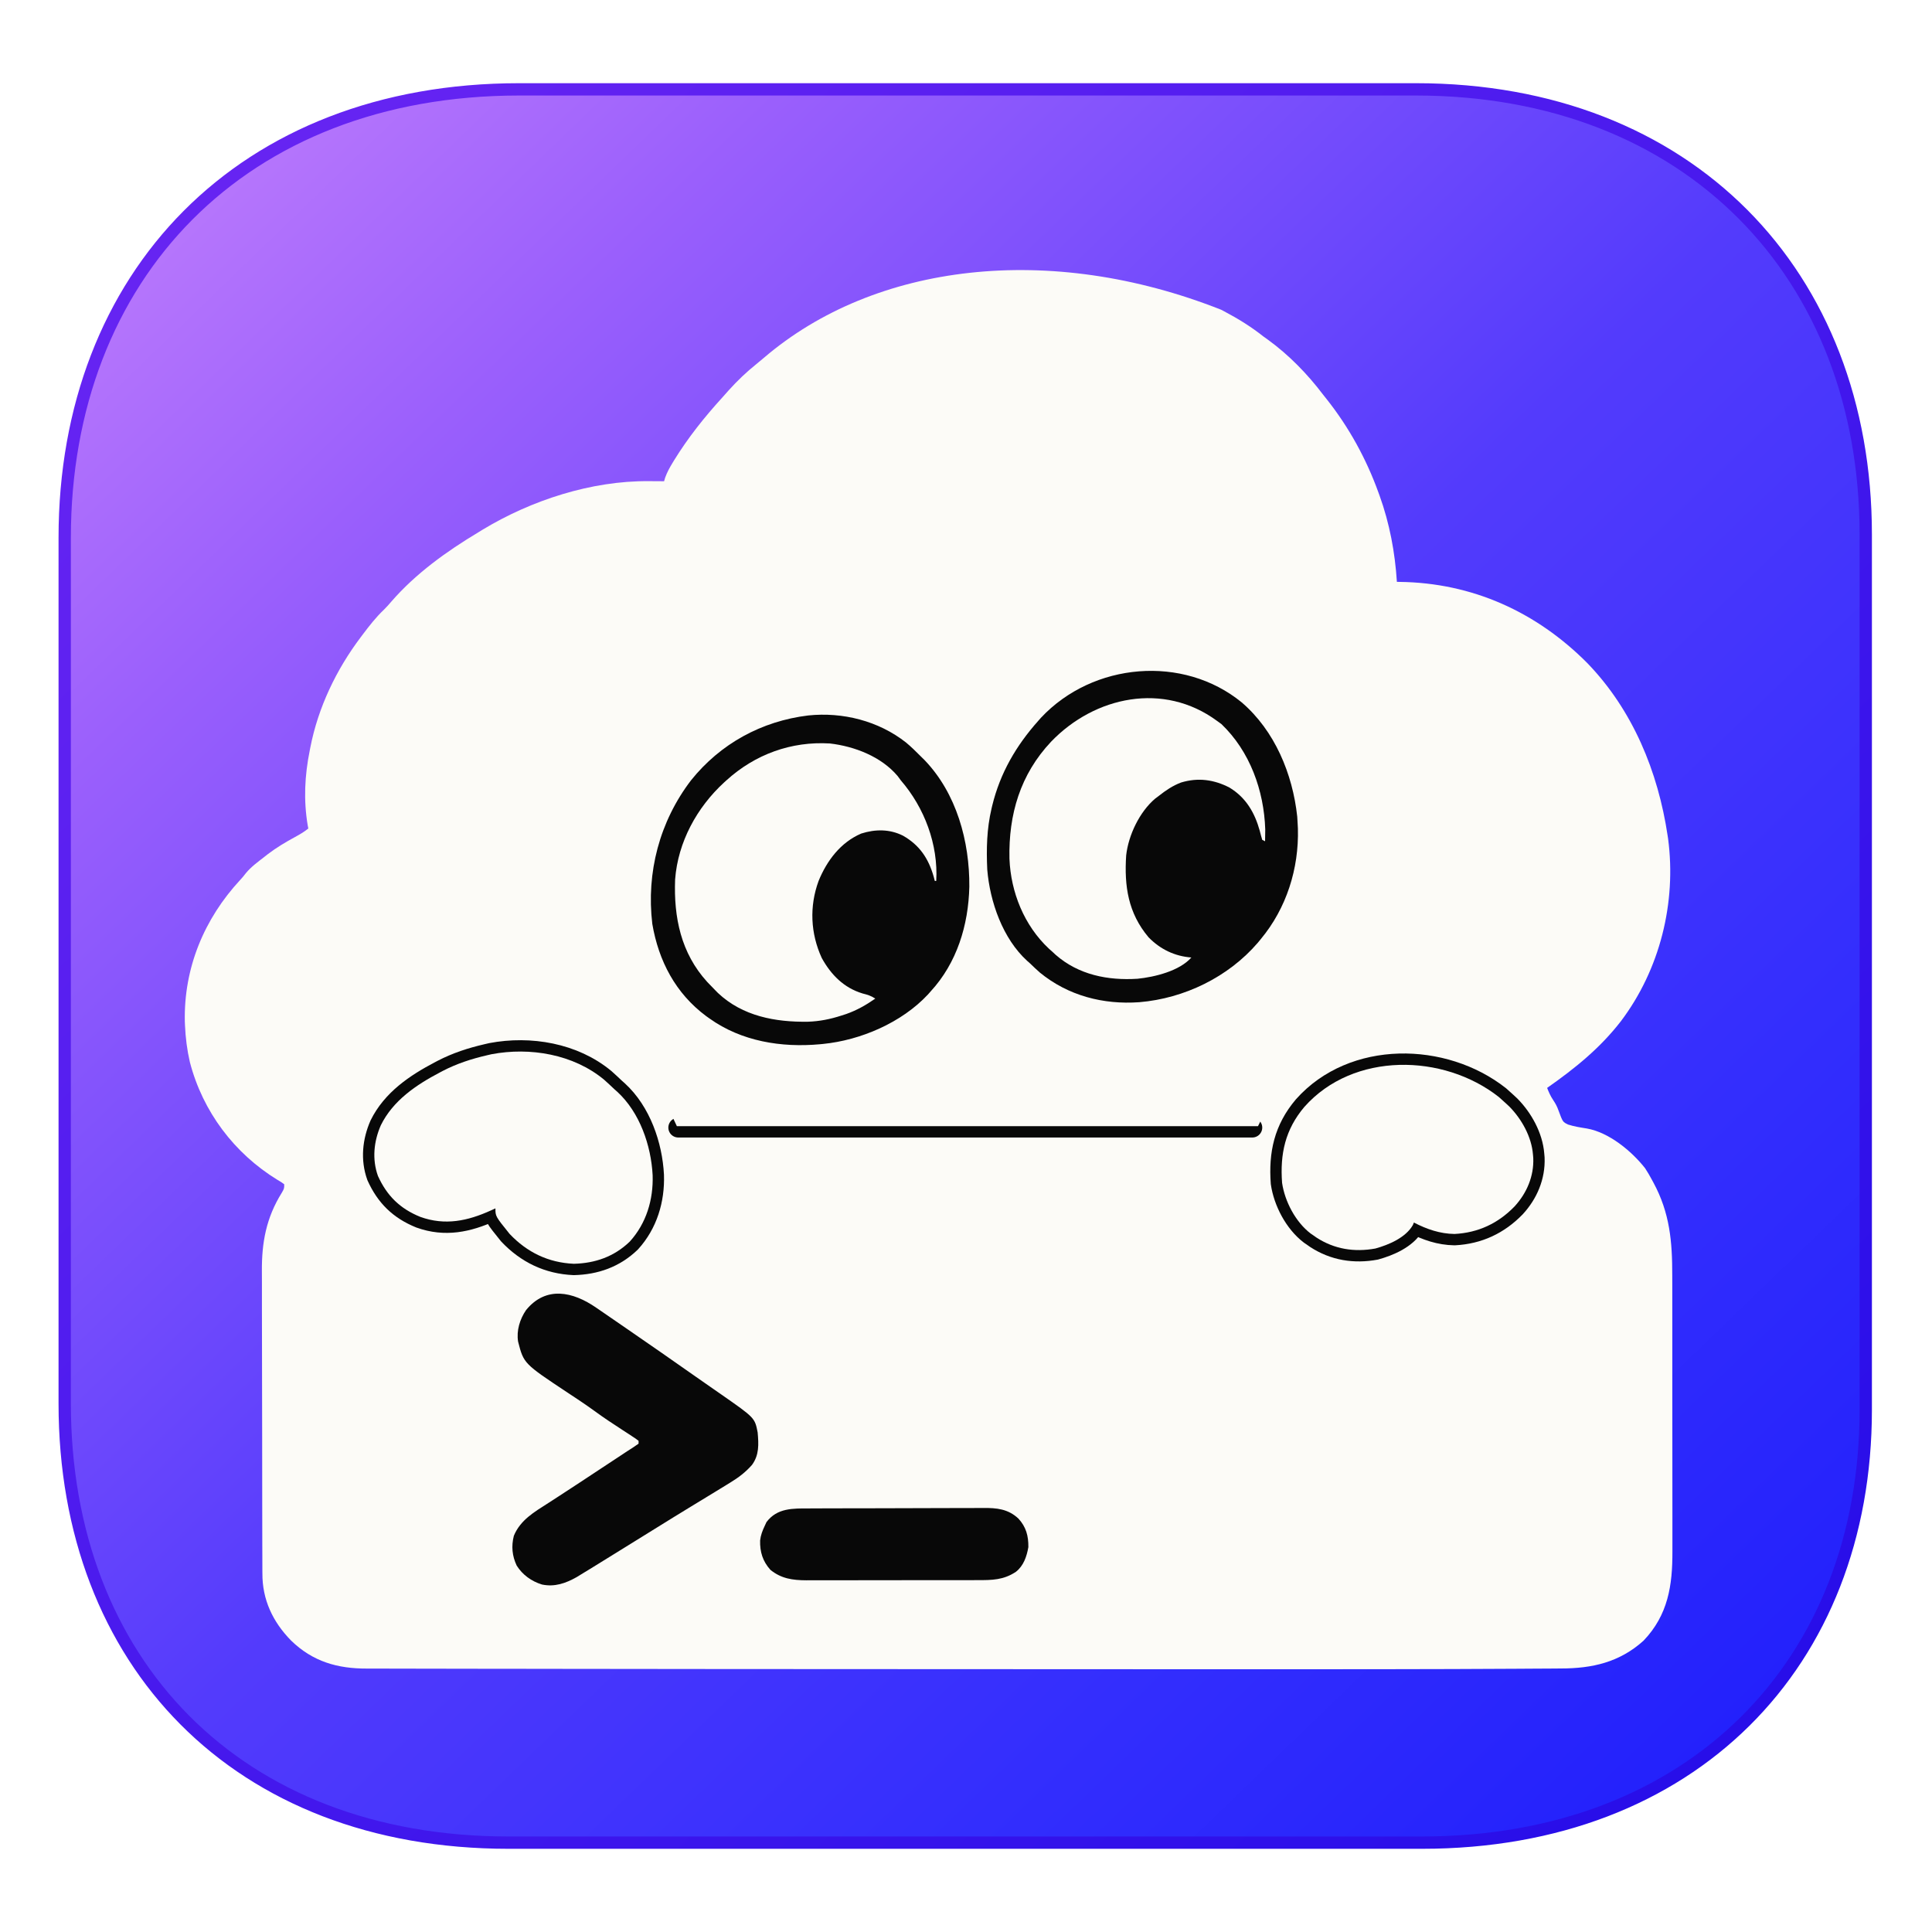
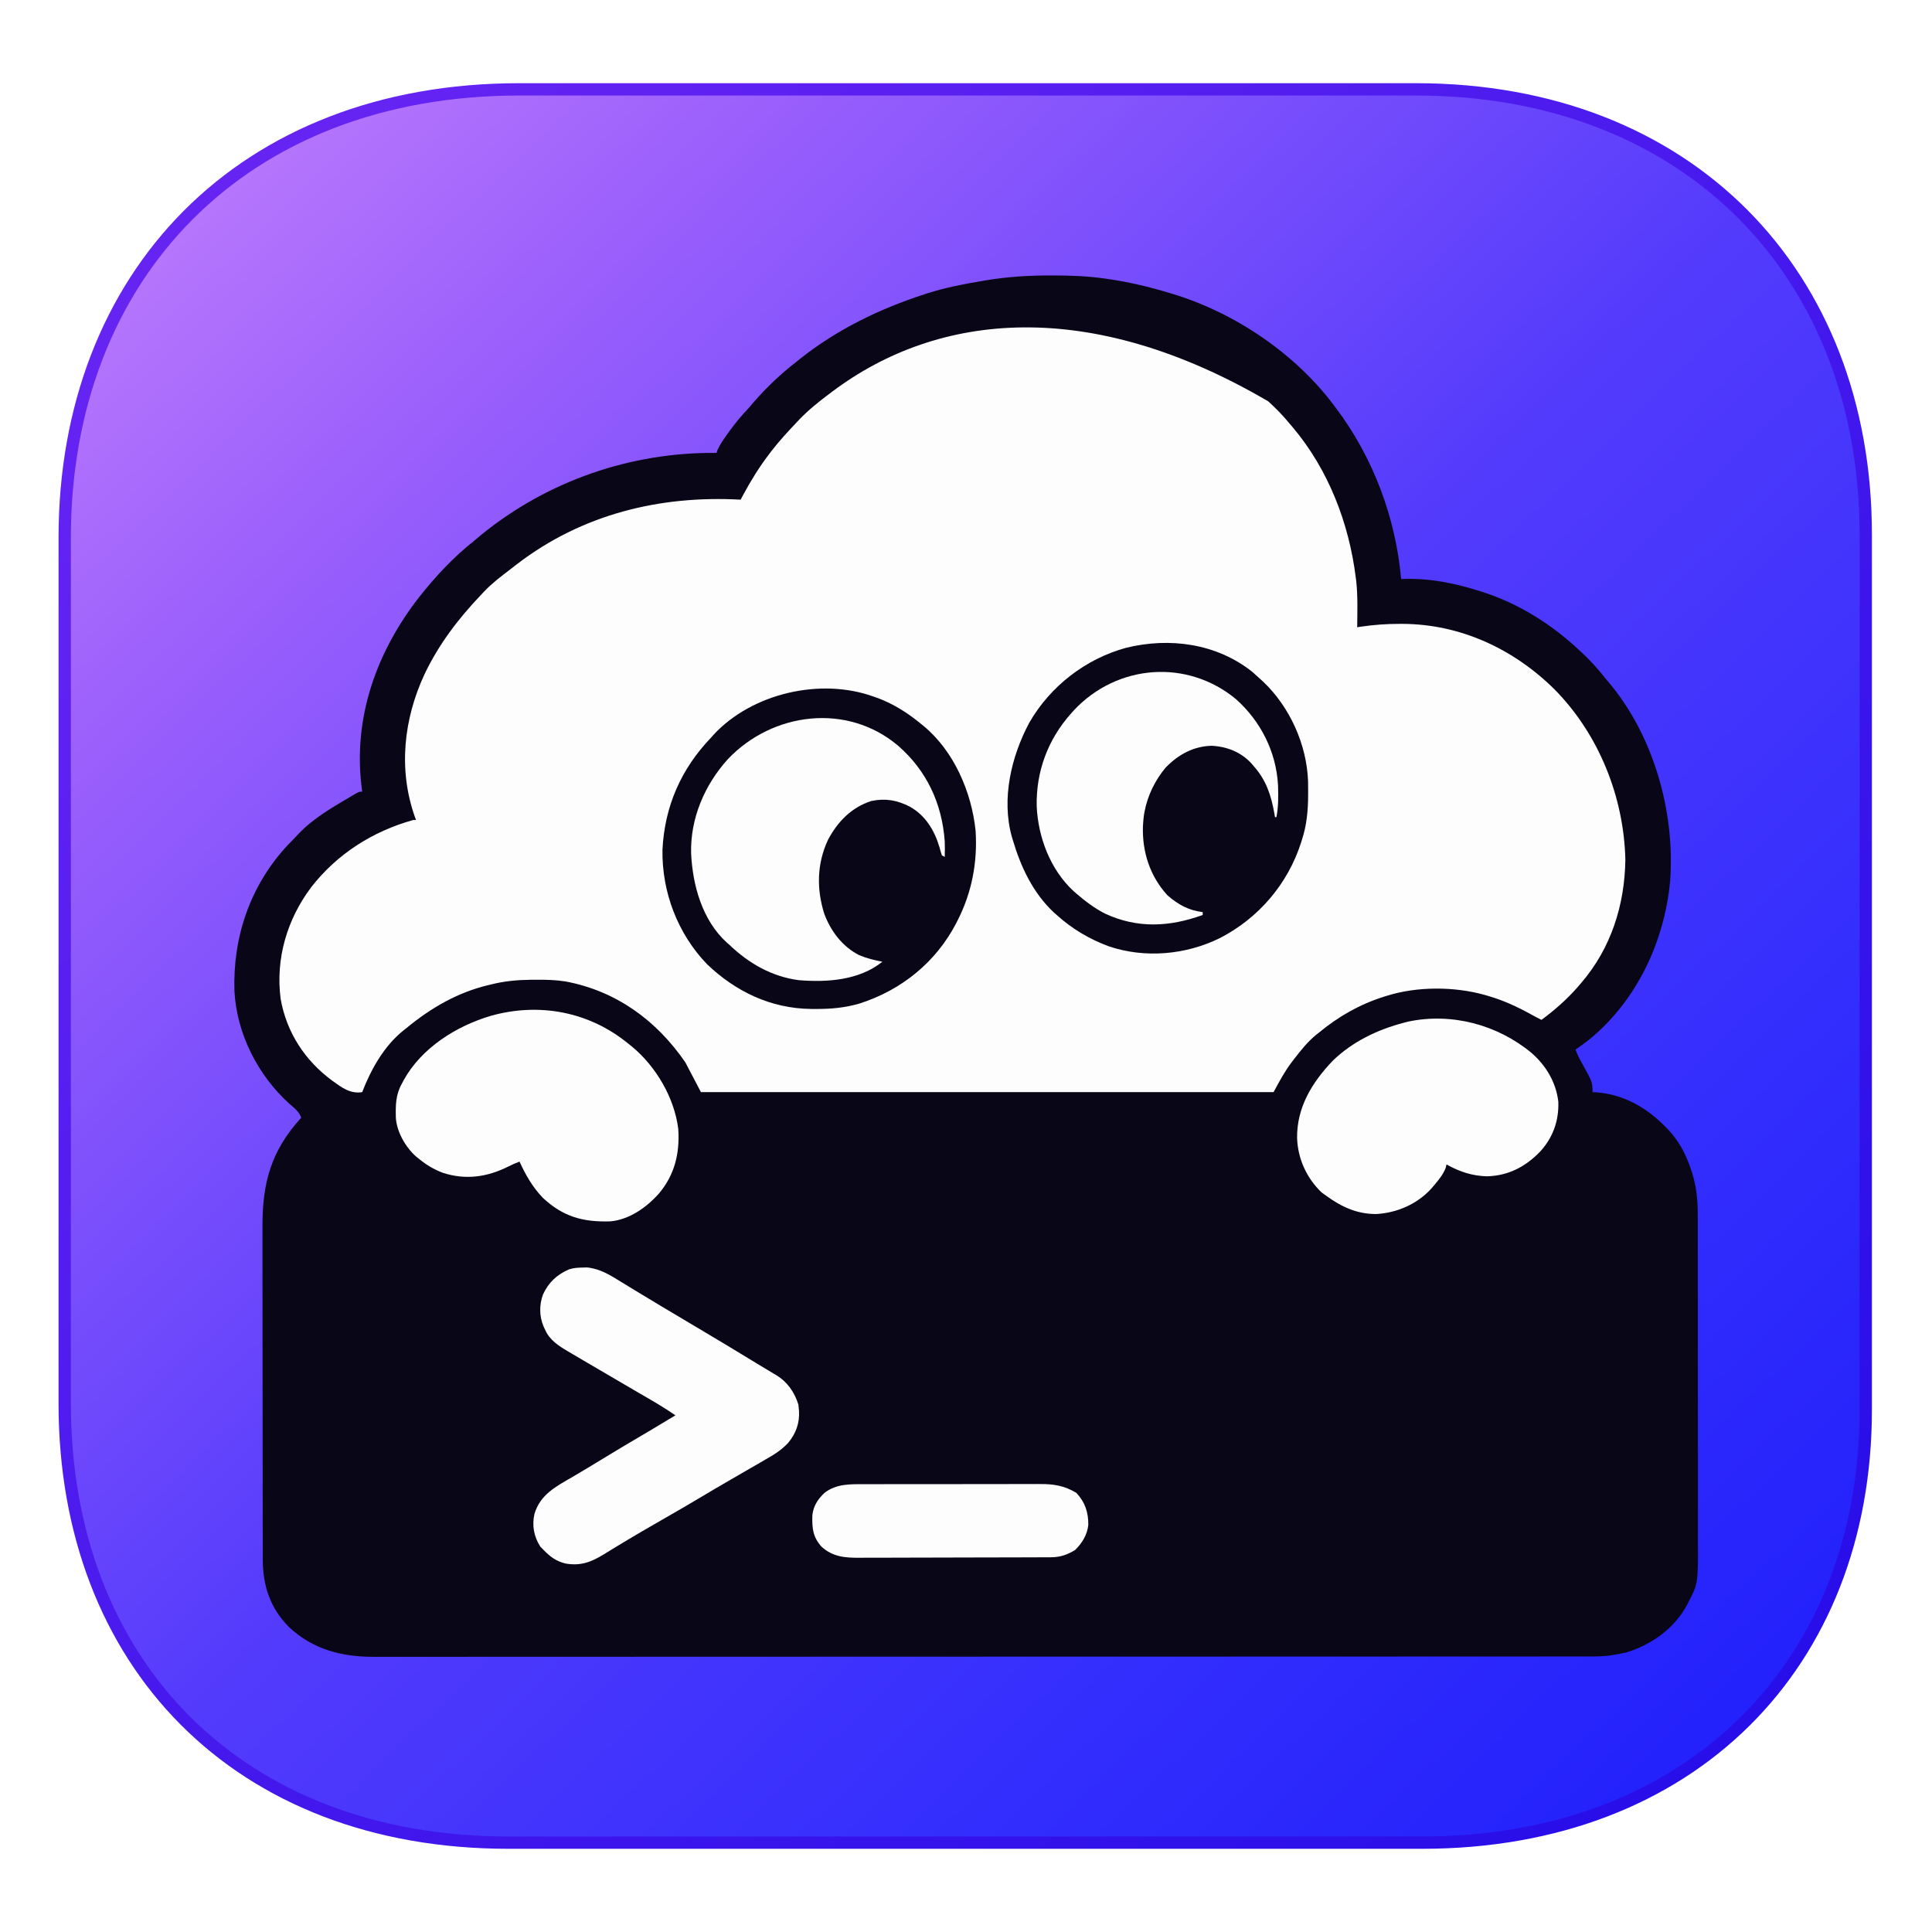
<svg xmlns="http://www.w3.org/2000/svg" width="1024" height="1024" viewBox="0 0 1254 1254">
  <defs>
    <linearGradient id="tile-gradient" x1="0" y1="0" x2="1" y2="1">
      <stop offset="0" stop-color="#C582FC" />
      <stop offset="0.2" stop-color="#9A5FFC" />
      <stop offset="0.5" stop-color="#533BFC" />
      <stop offset="0.75" stop-color="#332EFD" />
      <stop offset="1" stop-color="#1D1CFB" />
    </linearGradient>
    <linearGradient id="tile-edge" x1="0" y1="0" x2="1" y2="1">
      <stop offset="0" stop-color="#6B26F3" />
      <stop offset="1" stop-color="#230CE8" />
    </linearGradient>
  </defs>
  <path d="M 337 58 H 919 C 1096 58 1211 178 1211 347 V 915 C 1211 1080 1098 1196 923 1196 H 330 C 154 1196 42 1079 42 911 V 349 C 42 179 157 58 337 58 Z" fill="url(#tile-gradient)" stroke="url(#tile-edge)" stroke-width="8" />
-   <g transform="translate(627 627) scale(0.92) translate(-627 -627)">
-     <path d="M0 0 C0.74 0.39 1.48 0.78 2.24 1.18 C12.18 6.43 21.18 12.01 30 19 C30.96 19.69 31.93 20.37 32.92 21.08 C47.7 31.78 61.02 45.46 72 60 C72.8 61.01 73.6 62.02 74.43 63.05 C90.17 82.9 102.41 105.19 111 129 C111.25 129.68 111.5 130.36 111.75 131.06 C118.87 150.8 122.66 171.09 124 192 C124.6 192 125.19 192.01 125.81 192.01 C177.11 192.62 222.41 213.14 258.39 249.34 C290.45 282.53 308.24 325.86 315 371 C315.05 371.34 315.05 371.34 315.32 373.07 C321.33 418.33 309.54 465.57 282 502 C267.32 520.98 249.53 535.32 230 549 C231.17 552.09 232.41 554.82 234.25 557.56 C235.92 560.05 237.07 562.2 238.06 565.04 C241.02 573.04 241.02 573.04 244.77 574.86 C249.09 576.25 253.54 576.94 258.02 577.65 C273.61 580.39 289.5 593.48 299.09 605.65 C300.89 608.37 302.47 611.12 304 614 C304.33 614.6 304.66 615.21 305 615.83 C316.56 637.22 318.3 657.41 318.27 681.3 C318.28 683.62 318.28 685.94 318.29 688.26 C318.3 694.52 318.3 700.79 318.3 707.05 C318.3 712.96 318.31 718.88 318.31 724.79 C318.32 737.21 318.32 749.63 318.31 762.06 C318.31 773.39 318.32 784.72 318.34 796.05 C318.36 807.72 318.37 819.4 318.36 831.07 C318.36 837.61 318.36 844.15 318.38 850.69 C318.39 856.84 318.39 862.99 318.38 869.14 C318.37 871.39 318.38 873.63 318.38 875.88 C318.47 900.02 315.37 920.81 298 939 C281.03 954.29 261.74 958.6 239.66 958.6 C237.87 958.62 236.08 958.64 234.3 958.65 C229.46 958.7 224.62 958.72 219.78 958.73 C215.63 958.75 211.48 958.78 207.32 958.81 C193.99 958.9 180.67 958.95 167.34 958.99 C164.06 959 160.79 959.01 157.52 959.02 C127.47 959.12 97.43 959.14 67.39 959.14 C58.7 959.13 50.02 959.13 41.33 959.13 C40.69 959.13 40.69 959.13 37.48 959.14 C34.89 959.14 32.31 959.14 29.72 959.14 C0.02 959.14 -29.68 959.14 -59.38 959.13 C-68.42 959.13 -77.46 959.12 -86.5 959.12 C-153.36 959.11 -220.22 959.08 -287.08 959.03 C-292.23 959.03 -297.38 959.02 -302.53 959.02 C-303.79 959.02 -305.04 959.02 -306.33 959.02 C-323.73 959 -341.13 959 -358.52 958.99 C-398.5 958.97 -438.47 958.95 -478.44 958.86 C-481.56 958.86 -484.67 958.85 -487.79 958.85 C-488.55 958.84 -489.31 958.84 -490.09 958.84 C-502.14 958.82 -514.19 958.81 -526.24 958.8 C-538.02 958.8 -549.79 958.78 -561.56 958.74 C-567.73 958.72 -573.9 958.71 -580.07 958.71 C-585.58 958.72 -591.09 958.71 -596.61 958.67 C-598.57 958.66 -600.53 958.66 -602.49 958.67 C-623.34 958.77 -640.93 953.77 -656.21 938.85 C-669.07 925.72 -676.5 910.05 -676.4 891.52 C-676.41 890.52 -676.41 889.53 -676.42 888.5 C-676.44 885.2 -676.44 881.9 -676.44 878.59 C-676.44 876.21 -676.45 873.83 -676.47 871.45 C-676.49 865.67 -676.5 859.89 -676.5 854.11 C-676.5 849.4 -676.51 844.7 -676.52 839.99 C-676.54 826.6 -676.56 813.22 -676.56 799.83 C-676.56 799.11 -676.56 798.39 -676.56 797.65 C-676.56 796.93 -676.56 796.21 -676.56 795.46 C-676.55 783.8 -676.58 772.14 -676.63 760.48 C-676.67 748.47 -676.69 736.46 -676.69 724.44 C-676.69 717.71 -676.69 710.99 -676.73 704.26 C-676.76 697.92 -676.76 691.58 -676.73 685.24 C-676.73 682.93 -676.74 680.62 -676.76 678.31 C-676.91 657.91 -673.64 640.52 -662.76 623.05 C-661 620 -661 620 -661 617 C-662.95 615.53 -662.95 615.53 -665.69 613.94 C-696.33 595.13 -718.48 565.7 -727.57 530.79 C-729.53 522.32 -730.62 513.69 -731 505 C-731.04 504.1 -731.08 503.19 -731.12 502.26 C-731.96 464.51 -717.51 429.7 -692.01 402.22 C-690 400 -690 400 -688.06 397.49 C-684.32 392.97 -679.6 389.59 -675 386 C-674.14 385.33 -673.28 384.65 -672.4 383.96 C-666.39 379.41 -660.09 375.65 -653.48 372.06 C-650.13 370.23 -646.98 368.42 -644 366 C-644.14 365.24 -644.29 364.49 -644.44 363.71 C-647.42 346.01 -646.55 328.53 -643 311 C-642.87 310.3 -642.73 309.6 -642.59 308.88 C-637.11 280.68 -624.28 253.86 -607 231 C-606.53 230.37 -606.06 229.74 -605.57 229.09 C-600.92 222.92 -596.23 216.89 -590.61 211.57 C-588.81 209.82 -587.19 207.97 -585.56 206.06 C-568.37 186.19 -546.4 170.43 -524 157 C-523.54 156.71 -523.54 156.71 -521.18 155.26 C-486.68 134.39 -444.37 120.6 -403.88 120.94 C-403.35 120.94 -403.35 120.94 -400.69 120.95 C-398.12 120.96 -395.56 120.98 -393 121 C-392.75 120.15 -392.5 119.3 -392.24 118.43 C-390.91 114.74 -389.16 111.52 -387.12 108.19 C-386.93 107.87 -386.93 107.87 -385.95 106.24 C-376.1 90.27 -364.62 75.85 -352 62 C-350.46 60.27 -348.92 58.54 -347.38 56.81 C-341.25 50.04 -334.99 44.02 -327.85 38.3 C-326.07 36.87 -324.32 35.41 -322.59 33.92 C-244.37 -33 -120.88 -47.79 0 0 Z " fill="#FCFBF7" transform="translate(807,164)" />
-     <ellipse cx="518" cy="565" rx="125" ry="145" fill="#080808" />
-     <ellipse cx="755" cy="535" rx="125" ry="145" fill="#080808" />
-     <path d="M 424 741 H 829" fill="none" stroke="#080808" stroke-width="14" stroke-linecap="round" />
-     <path d="M0 0 C0.39 -0 0.39 -0 2.39 -0 C16.71 0.02 30.73 0.9 44.88 3.25 C45.34 3.33 45.34 3.33 47.72 3.72 C70.6 7.71 94.43 15.12 114.88 26.25 C115.55 26.62 116.23 26.98 116.93 27.36 C134.01 36.7 149.39 48.02 163.27 61.67 C164.71 63.09 166.17 64.48 167.64 65.86 C174.47 72.42 180.24 79.66 185.88 87.25 C186.28 87.79 186.68 88.33 187.09 88.89 C215.05 126.98 231.61 176.85 225.88 224.25 C226.37 224.14 226.37 224.14 228.9 223.59 C268.26 215.71 307.67 225.09 340.9 246.91 C345.51 250.04 349.73 253.53 353.88 257.25 C354.39 257.71 354.91 258.17 355.45 258.64 C389.13 288.59 407.76 327.93 413.88 372.25 C414.01 373.2 414.14 374.14 414.28 375.12 C418.76 414.52 408.28 457.79 383.88 489.25 C383.59 489.65 383.59 489.65 382.14 491.65 C373.1 503.7 361.83 514.58 349.62 523.38 C348.92 523.89 348.22 524.4 347.5 524.94 C342.68 528.25 342.68 528.25 339.23 528.25 C336.45 527.07 333.99 525.67 331.44 524.06 C304.29 507.93 269.15 503.26 238.47 510.93 C207.68 519.48 181.37 536.36 164.88 564.25 C164.05 565.9 164.05 565.9 159.88 574.25 C24.58 574.25 -110.73 574.25 -250.12 574.25 C-252.44 569.3 -254.75 564.35 -257.12 559.25 C-270.42 533.89 -291.68 515.01 -319.12 506.25 C-356.62 495.04 -394.61 500.36 -428.85 518.66 C-443.58 526.79 -458.82 537.84 -469.12 551.25 C-469.69 551.98 -470.26 552.72 -470.85 553.47 C-477.19 562.06 -482.24 571.38 -484.81 581.75 C-486.37 586.82 -488.34 588.57 -493 591.06 C-497.52 593.12 -500.33 593.63 -505.12 592.25 C-507.62 591.04 -509.9 589.81 -512.25 588.38 C-512.9 587.98 -513.55 587.58 -514.23 587.18 C-520.95 582.96 -526.5 577.81 -532.12 572.25 C-532.85 571.58 -533.58 570.92 -534.33 570.23 C-552.85 552.91 -563.2 526.11 -564.34 501.11 C-565.23 470.92 -555.38 443.37 -536.12 420.25 C-535.85 419.9 -535.85 419.9 -534.44 418.14 C-520 400.45 -498.25 388.91 -477.12 381.25 C-476.47 381.25 -475.81 381.25 -475.12 381.25 C-475.4 380.04 -475.68 378.84 -475.96 377.59 C-476.33 375.98 -476.7 374.36 -477.06 372.75 C-477.24 371.96 -477.43 371.17 -477.62 370.35 C-484.91 337.99 -478.51 304.7 -464.12 275.25 C-463.79 274.56 -463.46 273.88 -463.11 273.17 C-448.87 244.25 -427.09 219.28 -401.12 200.25 C-400.84 200.04 -400.84 200.04 -399.4 198.96 C-390.66 192.45 -381.6 186.64 -372.12 181.25 C-371.53 180.91 -370.93 180.56 -370.31 180.21 C-341.26 163.74 -308.47 153.45 -275.12 151.25 C-274.21 151.19 -273.3 151.13 -272.36 151.07 C-264.46 150.84 -252.21 150.71 -245.12 154.25 C-245.02 153.87 -245.02 153.87 -244.47 151.93 C-242.61 146.83 -240.14 142.12 -237.62 137.31 C-237.09 136.29 -236.56 135.27 -236.01 134.22 C-229.76 122.45 -222.55 111.58 -214.12 101.25 C-213.45 100.4 -212.78 99.56 -212.08 98.68 C-206.38 91.59 -200.36 84.87 -194.12 78.25 C-193.44 77.52 -192.75 76.79 -192.04 76.03 C-186.78 70.62 -181.02 65.94 -175.12 61.25 C-174.05 60.37 -172.98 59.5 -171.91 58.62 C-123.82 19.63 -61.53 0.05 0 0 Z " fill="#FCFBF7" transform="translate(673.125,165.75)" />
-     <path d="M0 0 C23.29 20.01 35.88 50.41 39.12 80.5 C39.25 82.31 39.35 84.12 39.44 85.94 C39.46 86.44 39.46 86.44 39.6 88.99 C40.36 117.26 31.56 145.13 13.44 166.94 C12.74 167.79 12.04 168.64 11.32 169.51 C-9.5 193.76 -40.58 208.83 -72.31 211.48 C-97.77 213.3 -122.48 206.89 -142.42 190.6 C-144.86 188.44 -147.22 186.21 -149.56 183.94 C-150.16 183.41 -150.76 182.89 -151.38 182.34 C-168.61 166.67 -177.69 140.65 -179.56 117.94 C-180.24 103.39 -179.92 89.14 -176.56 74.94 C-176.4 74.25 -176.24 73.56 -176.07 72.85 C-170.48 49.83 -159.22 30.5 -143.56 12.94 C-142.92 12.21 -142.27 11.48 -141.61 10.73 C-105.01 -28.26 -41.33 -33.83 0 0 Z " fill="#080808" transform="translate(821.5625,441.0625)" />
-     <path d="M0 0 C2.5 2.22 4.93 4.49 7.35 6.8 C7.96 7.34 8.58 7.88 9.21 8.44 C25.16 23 33.19 46.43 34.27 67.42 C34.83 84.63 29.82 101.39 18.1 114.27 C7.06 124.87 -6.23 129.51 -21.33 129.89 C-39.32 129.09 -54.34 121.8 -66.65 108.8 C-76.65 96.39 -76.65 96.39 -76.65 90.8 C-77.7 91.28 -78.75 91.76 -79.84 92.26 C-96.19 99.67 -112.15 103.11 -129.65 96.8 C-143.94 91 -153.16 81.98 -159.53 67.93 C-163.78 56.1 -162.44 43.47 -157.5 32.17 C-148.87 14.64 -132.5 3.63 -115.65 -5.2 C-115.06 -5.51 -114.47 -5.82 -113.86 -6.15 C-103.85 -11.34 -93.62 -14.66 -82.65 -17.2 C-81.59 -17.45 -80.53 -17.69 -79.43 -17.95 C-52.22 -23.11 -21.65 -17.95 0 0 Z " fill="#FCFBF7" transform="translate(371.6523,707.1992)" stroke="#080808" stroke-width="16" stroke-linejoin="round" paint-order="stroke fill" />
-     <path d="M0 0 C0.62 0.46 1.24 0.92 1.88 1.39 C20.73 15.95 31.01 43.29 34 66 C34.28 70.67 34.19 75.33 34 80 C32.34 76.83 31.05 73.58 29.75 70.25 C25.04 58.94 17.6 50.75 6.22 45.92 C-3.75 43.08 -14.87 44.06 -24 49 C-27.23 51.1 -30.12 53.43 -33 56 C-33.6 56.5 -34.21 57 -34.83 57.52 C-44.14 65.83 -49.11 78.14 -52 90 C-52.1 90.39 -52.1 90.39 -52.58 92.35 C-55.3 109.46 -51.96 127.15 -42.29 141.55 C-33.42 153.49 -22.94 158.36 -9 162 C-18.78 172.82 -38.65 178.28 -52.8 179.18 C-79.95 179.76 -102.88 175.42 -123.25 156.1 C-140.48 139.2 -150.03 116.16 -150.38 92.06 C-150.33 61.43 -139.89 34.88 -118.25 12.81 C-87.13 -17.97 -35.93 -29.35 0 0 Z " fill="#FCFBF7" transform="translate(572,487)" />
-     <path d="M0 0 C3.64 3.04 7.01 6.32 10.34 9.7 C11.22 10.56 12.09 11.43 12.99 12.31 C35.69 35.85 44.94 69.81 44.69 101.78 C44.07 128.82 35.96 155.53 17.34 175.7 C16.74 176.38 16.14 177.06 15.53 177.76 C-2.95 197.59 -31.9 210.08 -58.66 212.7 C-58.99 212.73 -58.99 212.73 -60.68 212.9 C-87.91 215.39 -116.04 210.87 -138.66 194.7 C-139.42 194.15 -140.19 193.61 -140.98 193.05 C-162.51 177.05 -174.52 154.16 -178.97 128.01 C-183.3 91.7 -173.84 55.76 -151.66 26.7 C-130.9 0.81 -101.85 -15.06 -68.99 -19.06 C-44.61 -21.6 -19.39 -15.24 0 0 Z M-126.66 26.7 C-127.18 27.17 -127.7 27.64 -128.23 28.12 C-147.51 45.81 -160.88 70.22 -162.88 96.63 C-163.9 123.45 -158.77 148.57 -140.22 168.95 C-138.39 170.89 -136.53 172.8 -134.66 174.7 C-134 175.37 -133.34 176.04 -132.66 176.73 C-115.3 193.12 -92.16 197.36 -69.17 197.01 C-60.92 196.73 -53.49 195.23 -45.66 192.7 C-44.49 192.32 -43.32 191.95 -42.12 191.56 C-34.62 188.92 -28.18 185.23 -21.66 180.7 C-24.78 178.62 -27.05 178 -30.66 177.07 C-43.84 173.08 -52.83 163.95 -59.41 152.07 C-67.39 134.71 -68.23 115.61 -61.66 97.7 C-55.81 83.38 -46.16 70.51 -31.59 64.26 C-21.61 61.08 -11.5 61.04 -2.09 65.76 C9.55 72.41 15.83 81.7 19.54 94.64 C19.67 95.14 19.67 95.14 20.34 97.7 C20.67 97.7 21 97.7 21.34 97.7 C22.83 72.05 13.06 46.01 -3.66 26.7 C-4.4 25.69 -5.14 24.68 -5.91 23.64 C-17.49 9.96 -36.3 2.72 -53.66 0.7 C-80.92 -0.95 -106.47 8.35 -126.66 26.7 Z " fill="#080808" transform="translate(584.6567,469.3022)" />
-     <path d="M0 0 C0.53 0.38 0.53 0.38 3.19 2.31 C23.3 21.53 33.24 49.23 34.12 76.68 C34.12 79.45 34.09 82.22 34 85 C33.34 84.67 32.68 84.34 32 84 C31.35 81.9 30.78 79.76 30.25 77.62 C26.68 64.77 20.51 54.16 8.83 47.08 C-2.13 41.46 -13.32 39.92 -25.31 43.56 C-31.21 45.8 -36.07 49.11 -41 53 C-41.84 53.63 -42.68 54.26 -43.54 54.91 C-54.61 64.31 -62.41 80.7 -64 95 C-65.41 116.6 -62.63 135.65 -48.2 152.75 C-39.96 161.2 -29.73 166.13 -18 167 C-26.36 176.49 -43.81 180.78 -56 182 C-76.94 183.32 -97.57 179.26 -113.74 165.11 C-114.49 164.41 -115.23 163.72 -116 163 C-116.83 162.26 -117.66 161.53 -118.51 160.77 C-135.95 144.45 -145.4 120.99 -146.34 97.35 C-147.03 66.03 -138.72 37.86 -116.96 14.74 C-86.06 -17.41 -37.46 -27.53 0 0 Z " fill="#FCFBF7" transform="translate(804,454)" />
-     <path d="M0 0 C1.71 1.49 3.4 3.01 5.06 4.56 C5.85 5.3 6.64 6.03 7.45 6.79 C16.09 15.57 23.1 28.1 24.06 40.56 C24.13 41.37 24.2 42.17 24.27 43 C24.81 55.87 19.69 67.8 11.07 77.2 C-0.55 89.18 -14.56 95.75 -31.29 96.62 C-41.63 96.45 -50.82 93.27 -59.94 88.56 C-60.06 88.85 -60.06 88.85 -60.66 90.32 C-65.72 99.21 -77.66 104.27 -87.12 106.88 C-101.91 109.6 -116.06 107.37 -128.74 99.11 C-129.46 98.6 -130.19 98.09 -130.94 97.56 C-131.24 97.35 -131.24 97.35 -132.79 96.3 C-143.44 88.19 -151.04 73.61 -152.94 60.56 C-154.45 40.1 -150.75 22.94 -137.18 6.92 C-102.65 -31.96 -39.11 -30.79 0 0 Z " fill="#FCFBF7" transform="translate(1002.938,719.4375)" stroke="#080808" stroke-width="16" stroke-linejoin="round" paint-order="stroke fill" />
-     <path d="M0 0 C1.23 0.84 2.46 1.68 3.69 2.52 C7.12 4.86 10.54 7.22 13.95 9.58 C16.51 11.36 19.08 13.12 21.65 14.88 C37.86 25.99 53.97 37.26 70.06 48.54 C73.49 50.95 76.93 53.35 80.38 55.74 C81.26 56.36 82.15 56.98 83.07 57.61 C84.75 58.78 86.43 59.95 88.12 61.12 C112 77.77 112 77.77 114 88 C114.75 96.39 115.15 104.03 110 111 C105.43 116.21 100.4 119.99 94.5 123.56 C93.68 124.07 92.87 124.57 92.02 125.09 C89.36 126.74 86.68 128.37 84 130 C82.13 131.14 80.26 132.29 78.38 133.43 C74.51 135.79 70.64 138.14 66.77 140.49 C58.68 145.41 50.63 150.4 42.59 155.39 C37.36 158.64 32.12 161.88 26.89 165.12 C22.44 167.87 17.99 170.63 13.54 173.39 C8.36 176.6 3.19 179.81 -2 183 C-2.75 183.46 -3.49 183.92 -4.26 184.39 C-6.3 185.64 -8.33 186.89 -10.38 188.12 C-11.5 188.81 -12.62 189.49 -13.77 190.2 C-21.56 194.55 -29.18 197.22 -38.12 195.38 C-45.53 193.12 -51.87 188.57 -56 182 C-59.21 175.15 -59.86 168.34 -58 161 C-53.4 149.81 -43.5 144.15 -33.69 137.88 C-31.69 136.59 -29.7 135.3 -27.7 134 C-27.14 133.64 -26.58 133.28 -26 132.9 C-16.27 126.6 -6.61 120.19 3.06 113.81 C5.04 112.51 7.02 111.21 8.99 109.9 C10.86 108.67 12.73 107.44 14.6 106.21 C15.46 105.64 16.31 105.07 17.2 104.49 C18.77 103.45 20.34 102.41 21.91 101.37 C23.24 100.5 24.57 99.64 25.92 98.8 C27.31 97.91 28.66 96.96 30 96 C30 95.34 30 94.68 30 94 C28.02 92.46 28.02 92.46 25.24 90.66 C24.23 89.99 23.22 89.33 22.18 88.64 C21.09 87.94 20 87.23 18.88 86.5 C16.64 85.03 14.41 83.56 12.18 82.09 C11.1 81.38 10.02 80.67 8.91 79.94 C5.55 77.7 2.27 75.38 -1 73 C-7.23 68.47 -13.64 64.24 -20.06 60 C-51.03 39.47 -51.03 39.47 -55 24 C-56.26 16.25 -53.76 8.14 -49.38 1.75 C-35.23 -15.59 -16.18 -11.18 0 0 Z " fill="#080808" transform="translate(366,868)" />
-     <path d="M0 0 C1.46 -0.01 2.93 -0.02 4.39 -0.03 C8.35 -0.05 12.31 -0.06 16.26 -0.06 C18.74 -0.06 21.22 -0.07 23.7 -0.08 C32.35 -0.1 41.01 -0.12 49.66 -0.12 C57.71 -0.12 65.76 -0.15 73.81 -0.19 C80.73 -0.23 87.66 -0.24 94.58 -0.25 C98.71 -0.25 102.84 -0.25 106.97 -0.28 C110.86 -0.31 114.74 -0.31 118.63 -0.3 C120.05 -0.29 121.47 -0.3 122.89 -0.32 C132.36 -0.42 140.35 0.41 147.53 7.11 C152.98 13.01 154.69 19.34 154.59 27.31 C153.43 33.9 151.24 40.45 145.81 44.71 C137.03 50.55 128.94 50.6 118.63 50.58 C117.22 50.59 115.8 50.59 114.39 50.6 C110.56 50.61 106.73 50.61 102.9 50.61 C99.7 50.61 96.5 50.61 93.29 50.62 C85.73 50.63 78.17 50.63 70.61 50.62 C62.83 50.62 55.04 50.63 47.26 50.65 C40.56 50.67 33.86 50.67 27.17 50.67 C23.17 50.67 19.18 50.67 15.19 50.68 C11.43 50.7 7.67 50.7 3.91 50.68 C1.89 50.68 -0.14 50.69 -2.16 50.7 C-11.73 50.65 -19.81 49.52 -27.41 43.31 C-32.84 37.25 -34.86 30.68 -34.66 22.58 C-34.24 18.85 -33 15.67 -31.41 12.31 C-30.99 11.42 -30.58 10.53 -30.16 9.62 C-22.56 -0.42 -11.54 0 0 0 Z " fill="#080808" transform="translate(516.4055,1009.694)" />
+   <g transform="translate(627 627) scale(0.92) translate(-516 -487)">
+     <path d="M0 0 C0.37 0 0.37 0 2.25 0 C14.41 0.03 26.39 0.46 38.44 2.19 C38.89 2.25 38.89 2.25 41.19 2.58 C55.58 4.7 69.51 8.01 83.44 12.19 C84.14 12.39 84.84 12.6 85.56 12.82 C129.8 26.09 172.81 55.06 200.44 92.19 C200.83 92.71 201.22 93.23 201.62 93.76 C227.8 128.75 243.52 170.68 247.44 214.19 C248.28 214.15 249.12 214.12 249.98 214.08 C268.81 213.66 286.6 217.38 304.44 223.19 C305.15 223.42 305.87 223.65 306.6 223.89 C329.24 231.35 350.64 244.42 368.44 260.19 C368.99 260.67 369.54 261.16 370.11 261.66 C377.99 268.65 384.98 275.84 391.44 284.19 C392.05 284.9 392.67 285.62 393.3 286.36 C425.44 324.03 440.84 378.36 437.2 427.35 C433.19 469.84 413.93 511.1 380.65 538.67 C377.32 541.29 373.92 543.78 370.44 546.19 C371.79 549.77 373.4 553 375.31 556.31 C382.44 569.2 382.44 569.2 382.44 576.19 C382.71 576.19 382.71 576.19 384.06 576.23 C403.51 577.41 419.99 586.57 433.44 600.19 C434.19 600.94 434.94 601.7 435.72 602.47 C443.36 610.57 448.19 619.71 451.75 630.19 C451.87 630.54 451.87 630.54 452.48 632.34 C455.65 642.23 456.74 652.18 456.7 662.52 C456.7 663.6 456.71 664.67 456.71 665.78 C456.72 669.34 456.72 672.91 456.71 676.47 C456.72 679.04 456.72 681.61 456.73 684.18 C456.74 690.42 456.74 696.65 456.74 702.89 C456.74 707.96 456.74 713.03 456.74 718.1 C456.74 718.83 456.75 719.55 456.75 720.3 C456.75 721.77 456.75 723.24 456.75 724.71 C456.76 738.49 456.76 752.27 456.75 766.04 C456.75 778.62 456.76 791.19 456.78 803.77 C456.8 816.72 456.8 829.66 456.8 842.6 C456.8 849.86 456.8 857.11 456.82 864.37 C456.83 871.19 456.83 878.02 456.81 884.84 C456.81 887.34 456.81 889.83 456.82 892.33 C456.92 923 456.92 923 449.94 936.31 C449.6 936.97 449.26 937.64 448.91 938.32 C440.11 954.58 424.25 965.86 406.79 971.33 C403.67 972.07 400.6 972.7 397.44 973.19 C396.36 973.36 395.28 973.53 394.16 973.71 C387.72 974.5 381.24 974.33 374.76 974.32 C373.25 974.32 371.75 974.32 370.24 974.33 C366.1 974.33 361.96 974.33 357.82 974.33 C353.31 974.33 348.81 974.33 344.31 974.34 C335.37 974.34 326.44 974.35 317.5 974.35 C306.8 974.35 296.1 974.35 285.4 974.36 C259.54 974.38 233.67 974.38 207.81 974.39 C195.57 974.39 183.34 974.39 171.1 974.4 C129.22 974.41 87.33 974.42 45.45 974.43 C42.82 974.43 40.19 974.43 37.56 974.43 C34.92 974.43 32.29 974.43 29.65 974.43 C24.37 974.43 19.08 974.43 13.79 974.43 C13.14 974.43 13.14 974.43 9.82 974.43 C-32.69 974.43 -75.2 974.45 -117.71 974.47 C-162.65 974.5 -207.6 974.51 -252.54 974.51 C-257.47 974.51 -262.41 974.51 -267.34 974.51 C-267.95 974.51 -267.95 974.51 -271.02 974.51 C-290.57 974.51 -310.12 974.52 -329.67 974.54 C-349.32 974.55 -368.97 974.56 -388.62 974.55 C-400.29 974.54 -411.96 974.55 -423.63 974.56 C-431.44 974.57 -439.24 974.57 -447.04 974.56 C-451.48 974.56 -455.92 974.56 -460.36 974.57 C-464.41 974.58 -468.47 974.58 -472.52 974.56 C-473.96 974.56 -475.41 974.56 -476.86 974.57 C-499.68 974.69 -520.23 969.49 -537.24 953.54 C-550.75 939.85 -555.72 924.14 -555.7 905.32 C-555.71 904.23 -555.71 903.15 -555.71 902.03 C-555.72 898.4 -555.72 894.77 -555.72 891.14 C-555.73 888.53 -555.73 885.93 -555.74 883.32 C-555.75 876.24 -555.76 869.17 -555.76 862.09 C-555.77 857.66 -555.77 853.24 -555.77 848.81 C-555.79 836.54 -555.8 824.27 -555.8 812 C-555.8 811.22 -555.8 810.43 -555.8 809.63 C-555.8 808.84 -555.8 808.05 -555.8 807.24 C-555.8 805.65 -555.8 804.06 -555.8 802.46 C-555.8 801.67 -555.8 800.88 -555.8 800.07 C-555.81 787.28 -555.82 774.49 -555.85 761.7 C-555.87 748.55 -555.88 735.39 -555.89 722.24 C-555.89 714.86 -555.89 707.49 -555.91 700.11 C-555.93 693.17 -555.93 686.22 -555.92 679.28 C-555.92 676.74 -555.92 674.2 -555.93 671.66 C-556.05 640.24 -549.99 617.74 -528.56 594.19 C-530.18 589.75 -533.61 587.27 -537.06 584.25 C-559.2 564.23 -574.08 534.94 -575.69 504.89 C-576.9 466.59 -564.54 430.4 -538.31 402.12 C-536.41 400.13 -534.49 398.16 -532.56 396.19 C-531.87 395.44 -531.17 394.69 -530.45 393.93 C-520.19 383.13 -507.29 375.69 -494.56 368.19 C-493.89 367.79 -493.22 367.39 -492.53 366.98 C-487.8 364.19 -487.8 364.19 -485.56 364.19 C-485.63 363.61 -485.63 363.61 -486 360.71 C-491.97 311.65 -475.41 265.55 -445.45 227.03 C-433.77 212.26 -421.35 198.9 -406.56 187.19 C-404.85 185.75 -403.15 184.31 -401.44 182.88 C-354.51 144.78 -295.8 124.58 -235.56 125.19 C-235.45 124.86 -235.45 124.86 -234.91 123.2 C-233.08 119.11 -230.6 115.64 -228 112 C-227.46 111.24 -226.93 110.49 -226.37 109.71 C-222.14 103.82 -217.54 98.45 -212.56 93.19 C-211.52 91.96 -210.47 90.73 -209.44 89.5 C-200.39 79.15 -190.44 69.59 -179.56 61.19 C-179.08 60.8 -179.08 60.8 -176.66 58.84 C-150.66 38.14 -120.1 23.32 -88.56 13.19 C-87.75 12.93 -86.94 12.66 -86.11 12.39 C-73.63 8.46 -60.95 6.03 -48.06 3.88 C-47.3 3.75 -46.53 3.62 -45.75 3.48 C-30.51 0.93 -15.45 -0.02 0 0 Z " fill="#090618" transform="translate(575.5625,-0.1875)" />
+     <path d="M0 0 C5.28 4.84 10.24 9.81 14.75 15.36 C15.64 16.4 16.53 17.44 17.42 18.48 C42.49 48.3 56.95 85.91 61.75 124.36 C61.87 125.24 61.98 126.12 62.09 127.02 C63.22 137.74 62.84 148.6 62.75 159.36 C63.66 159.22 64.57 159.08 65.51 158.94 C74.64 157.61 83.57 156.97 92.82 156.99 C93.15 156.99 93.15 156.99 94.84 156.99 C135.63 157.17 173.19 174.71 202 203.24 C233.2 234.86 250.91 279.05 251.94 323.36 C251.48 355.42 241.83 385.84 220.75 410.36 C219.96 411.29 219.16 412.22 218.34 413.18 C210.68 421.91 202.11 429.49 192.75 436.36 C190.2 435.13 187.72 433.79 185.24 432.41 C175.38 426.95 165.6 422.48 154.75 419.36 C154.39 419.26 154.39 419.26 152.58 418.73 C131.15 412.76 104.98 412.69 83.75 419.36 C82.97 419.6 82.19 419.85 81.39 420.09 C64.22 425.56 49.61 433.94 35.75 445.36 C35.01 445.96 34.26 446.55 33.49 447.16 C27.77 451.88 23.28 457.51 18.75 463.36 C18.41 463.81 18.41 463.81 16.65 466.06 C11.45 472.95 7.95 479.57 3.75 487.36 C-129.57 487.36 -262.89 487.36 -400.25 487.36 C-403.88 480.43 -407.51 473.5 -411.25 466.36 C-431.64 436.62 -460.18 415.91 -495.87 409.25 C-502.73 408.16 -509.5 408.02 -516.43 408.05 C-517.71 408.06 -518.99 408.06 -520.3 408.07 C-529.95 408.19 -538.9 409.01 -548.25 411.36 C-548.58 411.44 -548.58 411.44 -550.25 411.84 C-572.07 417.03 -591.12 428.14 -608.25 442.36 C-608.86 442.84 -609.47 443.32 -610.11 443.81 C-623.84 454.81 -632.99 471.22 -639.25 487.36 C-647.75 488.7 -653.61 484.12 -660.25 479.36 C-679.65 465.07 -692.58 445.34 -696.78 421.51 C-700.45 393.2 -692.27 365.53 -675.25 342.83 C-656.97 319.32 -631.89 303.35 -603.25 295.36 C-602.59 295.36 -601.93 295.36 -601.25 295.36 C-601.5 294.68 -601.75 294 -602.02 293.3 C-613.87 259.91 -610.05 224.34 -595.29 192.56 C-585.18 171.34 -571.42 153.29 -555.25 136.36 C-554.57 135.64 -553.9 134.91 -553.2 134.16 C-547.67 128.36 -541.36 123.56 -535 118.71 C-533.37 117.46 -531.75 116.2 -530.13 114.94 C-484.19 79.65 -429.22 66.21 -372.25 69.36 C-371.64 68.23 -371.03 67.09 -370.41 65.92 C-364.98 55.86 -359.17 46.46 -352.25 37.36 C-351.58 36.48 -350.91 35.61 -350.23 34.7 C-344.94 27.92 -339.15 21.61 -333.25 15.36 C-332.44 14.51 -331.64 13.65 -330.81 12.77 C-324.17 5.88 -316.88 0.08 -309.25 -5.64 C-308.68 -6.06 -308.11 -6.49 -307.53 -6.93 C-232.64 -63.13 -125.8 -73.69 0 0 Z " fill="#FDFDFD" transform="translate(729.2458,88.63647)" />
+     <path d="M0 0 C0.56 0.2 0.56 0.2 3.4 1.2 C14.3 5.42 24.04 11.55 33 19 C33.61 19.49 34.23 19.98 34.86 20.49 C56.5 38.24 68.98 67.32 71.78 94.69 C73.19 116.85 69.12 138.24 59 158 C58.69 158.61 58.37 159.23 58.05 159.86 C43.72 187.44 19.42 206.96 -10 216.44 C-20.2 219.44 -30.15 220.36 -40.75 220.31 C-41.99 220.31 -43.23 220.3 -44.5 220.3 C-72.72 219.92 -97.44 208.11 -117.69 188.75 C-138.41 167.21 -149.66 137.79 -149.14 107.89 C-147.62 77.39 -136.07 51.07 -115 29 C-114.41 28.34 -113.82 27.67 -113.22 26.99 C-85.94 -2.56 -37.33 -13.59 0 0 Z " fill="#090618" transform="translate(451,297)" />
+     <path d="M0 0 C1.71 1.5 3.4 3.02 5.06 4.56 C5.91 5.33 6.76 6.1 7.64 6.89 C26.56 24.83 38.57 51.49 39.4 77.57 C39.43 80.09 39.44 82.61 39.44 85.12 C39.44 85.78 39.44 86.44 39.44 87.12 C39.39 98.1 38.45 108.12 35.06 118.56 C34.85 119.24 34.63 119.93 34.41 120.63 C25.02 149.8 4.46 173.76 -22.69 187.81 C-46.77 199.71 -75.63 202.33 -101.23 193.66 C-114.83 188.63 -127.21 181.32 -137.94 171.56 C-138.28 171.26 -138.28 171.26 -140.04 169.71 C-154.67 156.03 -163.37 137.49 -168.94 118.56 C-169.05 118.17 -169.05 118.17 -169.65 116.2 C-177.03 89.52 -170.01 59.68 -157.26 35.86 C-142.51 10.18 -117.55 -9.14 -88.99 -16.93 C-58.26 -24.48 -25.18 -20.01 0 0 Z " fill="#090618" transform="translate(717.9375,279.4375)" />
+     <path d="M0 0 C0.78 0.61 1.55 1.22 2.35 1.86 C19.3 15.9 32.31 38.04 35 60 C36.13 77.09 32.52 92.39 21.21 105.68 C12.54 115.41 0.28 124.05 -13.1 125.18 C-32.33 125.7 -46.27 121.93 -60.62 108.48 C-67.84 100.97 -72.67 92.41 -77 83 C-79.67 84.02 -82.22 85.11 -84.77 86.4 C-99.72 93.94 -115 96.15 -131.19 90.88 C-137.54 88.42 -142.77 85.34 -148 81 C-148.35 80.71 -148.35 80.71 -150.14 79.27 C-157.45 72.73 -163.63 61.96 -164.24 52.12 C-164.45 43.3 -164.45 35.87 -160 28 C-159.58 27.19 -159.15 26.37 -158.71 25.53 C-146.11 2.78 -121.81 -12.51 -97.38 -19.81 C-63.06 -29.48 -27.61 -22.79 0 0 Z " fill="#FDFDFD" transform="translate(278,542)" />
+     <path d="M0 0 C0.97 -0.03 1.95 -0.05 2.95 -0.08 C12.05 0.81 19.17 5.26 26.81 10 C29.05 11.36 31.29 12.73 33.53 14.09 C34.67 14.8 35.82 15.5 36.96 16.2 C42.08 19.33 47.23 22.42 52.38 25.5 C53.39 26.11 54.4 26.72 55.45 27.35 C63.31 32.06 71.19 36.74 79.08 41.41 C93.56 49.99 107.99 58.66 122.35 67.44 C125.02 69.07 127.71 70.68 130.4 72.29 C131.83 73.15 133.26 74.01 134.69 74.88 C134.99 75.05 134.99 75.05 136.52 75.95 C144.32 80.71 149.4 88.03 152.06 96.69 C152.14 97.53 152.23 98.38 152.31 99.25 C152.34 99.57 152.34 99.57 152.5 101.17 C152.98 109.8 150.36 117 144.89 123.63 C140.11 128.84 134.61 132.16 128.5 135.62 C127.39 136.27 126.28 136.92 125.14 137.59 C121.87 139.49 118.59 141.37 115.31 143.25 C113.68 144.2 112.04 145.15 110.4 146.1 C108.17 147.39 105.94 148.68 103.71 149.97 C96.6 154.06 89.55 158.25 82.5 162.44 C74.69 167.08 66.88 171.68 58.98 176.16 C53.96 179.01 48.98 181.91 44 184.81 C42.99 185.4 41.97 185.99 40.93 186.6 C35.4 189.82 29.91 193.09 24.45 196.42 C23.33 197.1 22.21 197.78 21.06 198.48 C18.9 199.8 16.75 201.12 14.6 202.45 C5.66 207.9 -1.68 210.62 -12.2 208.82 C-18.81 207.18 -23.01 204.11 -27.69 199.25 C-28.45 198.47 -29.21 197.68 -30 196.88 C-34.53 189.83 -35.96 182.11 -34.18 173.93 C-30.07 160.06 -19.02 154.51 -7.19 147.65 C0.03 143.44 7.17 139.1 14.31 134.75 C23.35 129.25 32.4 123.8 41.54 118.46 C47.83 114.79 54.07 111.01 60.31 107.25 C61.98 106.25 63.65 105.25 65.31 104.25 C58.89 99.85 52.31 95.83 45.56 91.94 C43.44 90.7 41.31 89.47 39.19 88.24 C38.07 87.59 36.96 86.95 35.81 86.28 C26.08 80.64 16.38 74.94 6.69 69.23 C4.53 67.96 2.36 66.69 0.19 65.43 C-2.56 63.81 -5.31 62.19 -8.06 60.56 C-8.85 60.11 -9.63 59.65 -10.44 59.18 C-17.04 55.25 -23.32 51.28 -26.56 44.06 C-26.95 43.22 -27.34 42.38 -27.74 41.52 C-30.76 34.27 -30.81 26.4 -28.12 19 C-24.21 10.48 -18.27 4.95 -9.69 1.25 C-6.45 0.21 -3.39 0.05 0 0 Z " fill="#FDFDFD" transform="translate(245.6875,699.75)" />
+     <path d="M0 0 C20.22 17.65 30.95 40.82 32.87 67.39 C32.99 71.07 33.01 74.72 32.87 78.39 C32.21 78.06 31.55 77.73 30.87 77.39 C30.22 75.44 29.65 73.45 29.12 71.46 C25.63 59.69 19.2 49.13 8.31 43.02 C-0.64 38.37 -9.07 36.89 -19.03 39.01 C-32.98 43.54 -42.68 53.57 -49.44 66.27 C-57.38 83.21 -57.64 101.06 -52.09 118.68 C-47.41 130.96 -39.42 141.61 -27.59 147.7 C-22.24 149.97 -16.82 151.29 -11.13 152.39 C-27.56 165.54 -50.02 167.01 -70.13 165.39 C-89.29 162.85 -105.36 153.55 -119.13 140.39 C-119.74 139.85 -120.36 139.31 -120.99 138.76 C-138.23 123.03 -144.97 98.49 -146.06 75.99 C-146.71 51.27 -136.56 27.65 -120.14 9.46 C-88.4 -23.9 -35.87 -30.34 0 0 Z " fill="#FDFDFD" transform="translate(468.1289,331.6055)" />
+     <path d="M0 0 C10.4 8.94 17.51 20.86 19.12 34.56 C19.6 48.1 15.34 59.92 6.24 69.86 C-4.16 80.54 -16.11 86.82 -31.2 87.23 C-41.74 86.94 -50.62 83.97 -59.76 78.86 C-59.95 79.66 -60.13 80.46 -60.32 81.29 C-62.31 86.23 -65.32 89.84 -68.76 93.86 C-69.34 94.54 -69.91 95.22 -70.51 95.93 C-80.54 106.92 -94.74 113.05 -109.43 113.85 C-122.99 113.87 -133.98 108.74 -144.76 100.86 C-145.79 100.11 -146.82 99.37 -147.89 98.61 C-158.46 88.49 -164.64 74.88 -165.17 60.32 C-165.45 38.53 -154.57 20.96 -139.95 5.61 C-125.92 -7.87 -108.42 -16.28 -89.76 -21.14 C-88.83 -21.39 -87.9 -21.64 -86.93 -21.89 C-56.22 -28.4 -23.95 -19.77 0 0 Z " fill="#FDFDFD" transform="translate(914.7617,548.1445)" />
+     <path d="M0 0 C17.49 15.66 28.34 37.1 29.64 60.71 C29.87 68.28 29.98 75.78 28.5 83.24 C28.17 83.24 27.84 83.24 27.5 83.24 C27.35 82.3 27.19 81.36 27.02 80.38 C24.72 67.68 21.26 57.06 12.5 47.24 C11.96 46.6 11.41 45.97 10.85 45.31 C3.54 37.31 -6.49 33.4 -17.18 32.87 C-30.15 33.21 -40.76 39.11 -49.62 48.24 C-57.04 57.06 -62.37 67.92 -64.5 79.24 C-64.56 79.58 -64.56 79.58 -64.89 81.31 C-65.19 83.29 -65.37 85.24 -65.5 87.24 C-65.55 88.03 -65.6 88.81 -65.66 89.62 C-66.27 107.64 -60.71 124.85 -48.5 138.24 C-40.99 144.87 -33.51 148.99 -23.5 150.24 C-23.5 150.9 -23.5 151.56 -23.5 152.24 C-46.88 160.72 -69.53 161.92 -92.5 151.24 C-99.84 147.47 -106.26 142.63 -112.5 137.24 C-112.84 136.95 -112.84 136.95 -114.55 135.48 C-130.99 120.27 -139.61 97.55 -140.62 75.51 C-141.14 51.11 -132.73 28.43 -116.5 10.24 C-115.77 9.42 -115.04 8.6 -114.3 7.76 C-83.68 -24.83 -34.35 -28.49 0 0 Z " fill="#FDFDFD" transform="translate(706.4961,298.7578)" />
+     <path d="M0 0 C1.48 -0.01 2.97 -0.01 4.45 -0.02 C8.45 -0.04 12.46 -0.04 16.46 -0.03 C19.81 -0.03 23.16 -0.03 26.52 -0.04 C34.43 -0.05 42.34 -0.05 50.25 -0.04 C58.4 -0.03 66.54 -0.04 74.68 -0.07 C81.69 -0.09 88.71 -0.1 95.72 -0.09 C99.89 -0.09 104.07 -0.09 108.25 -0.11 C112.18 -0.13 116.11 -0.12 120.04 -0.1 C121.48 -0.1 122.92 -0.1 124.35 -0.11 C134.16 -0.18 141.56 1.03 150 6.09 C156.18 12.63 158.57 19.91 158.47 28.74 C157.73 35.68 154.09 41.6 149.18 46.4 C143.58 49.83 138.64 51.53 132.04 51.55 C131.4 51.55 131.4 51.55 128.15 51.57 C126.72 51.58 125.29 51.58 123.87 51.58 C122.36 51.59 120.86 51.59 119.36 51.6 C114.43 51.62 109.49 51.63 104.55 51.64 C102.85 51.65 101.15 51.65 99.45 51.65 C91.46 51.67 83.46 51.69 75.47 51.7 C66.25 51.71 57.04 51.73 47.82 51.77 C40.69 51.8 33.56 51.82 26.43 51.82 C22.18 51.82 17.92 51.83 13.67 51.86 C9.66 51.88 5.65 51.89 1.65 51.87 C0.18 51.87 -1.28 51.88 -2.75 51.89 C-13.11 51.99 -21.83 51.28 -29.75 44.09 C-35.9 37.18 -36.43 31.19 -36.23 22.07 C-35.46 15.21 -32.47 10.73 -27.57 6.03 C-19.23 -0.24 -10.06 -0.04 0 0 Z " fill="#FDFDFD" transform="translate(443.8162,852.5959)" />
  </g>
</svg>
